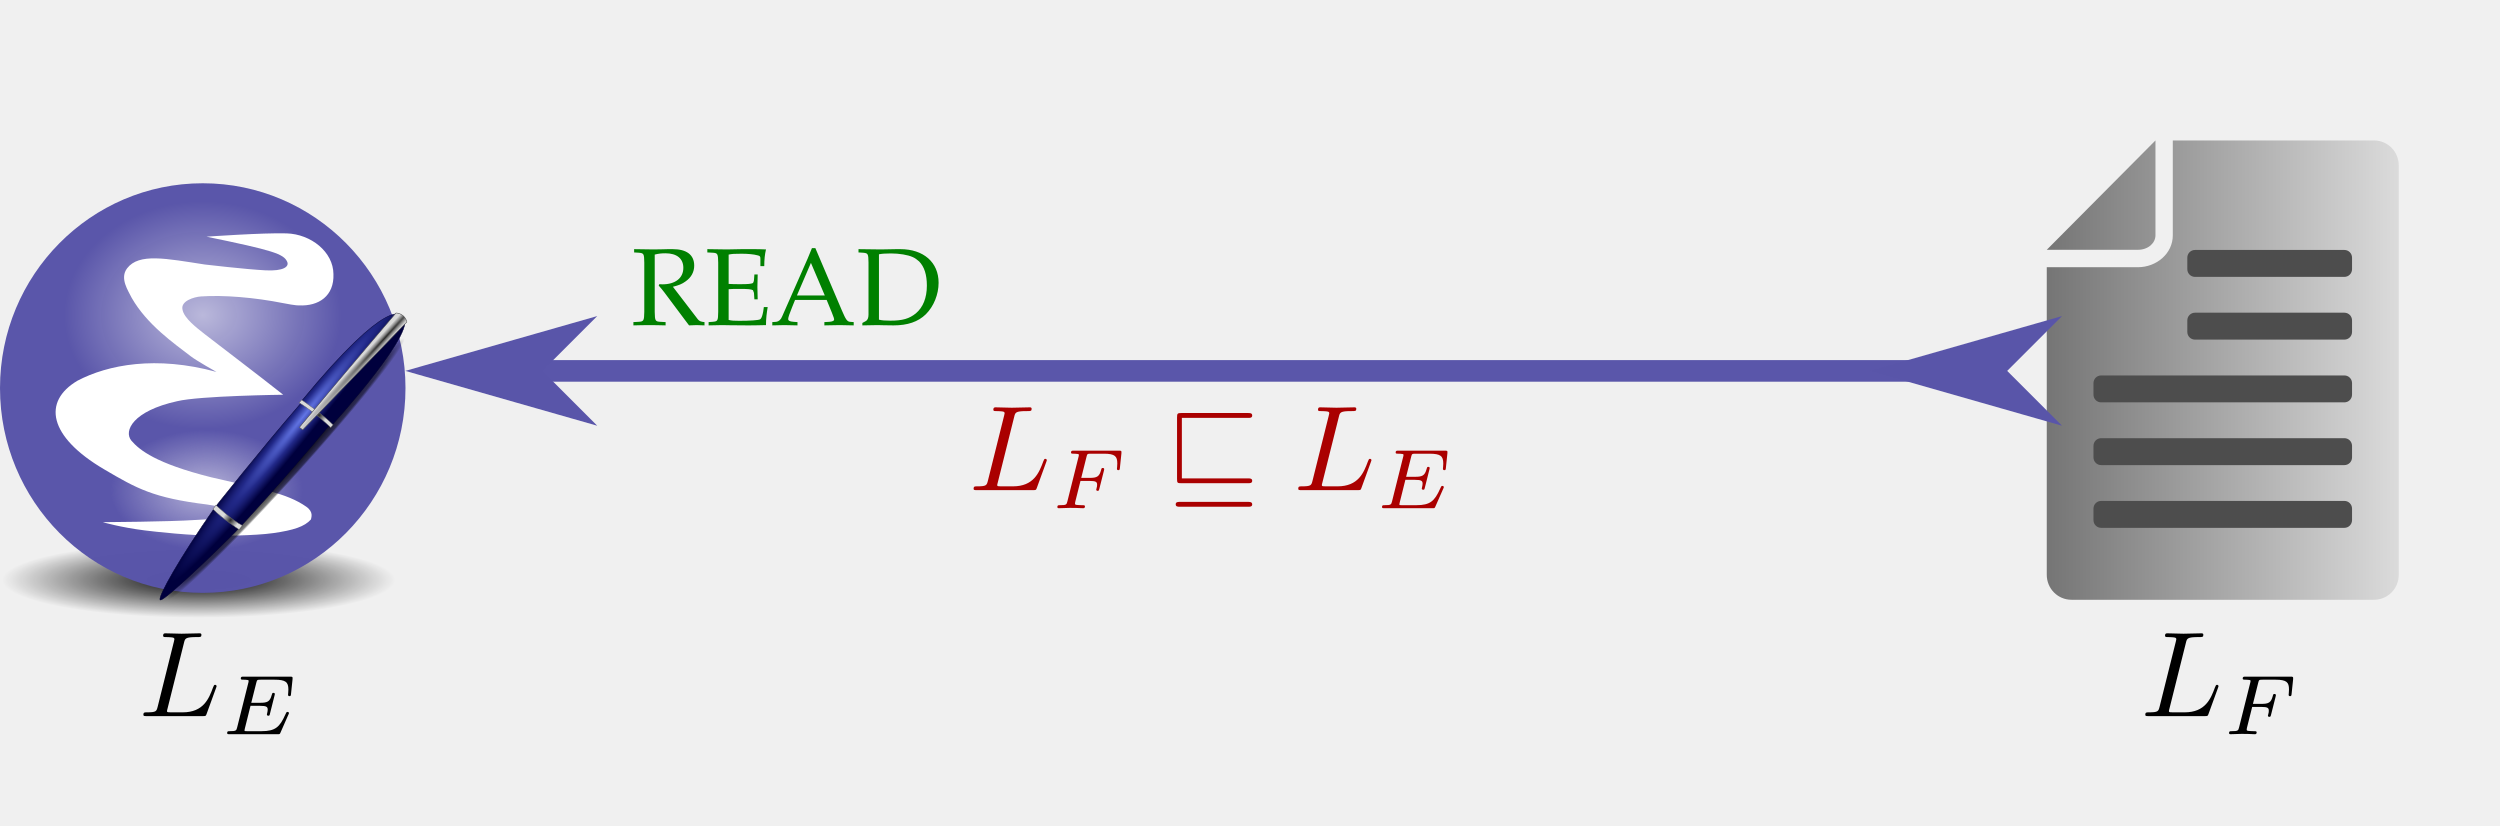
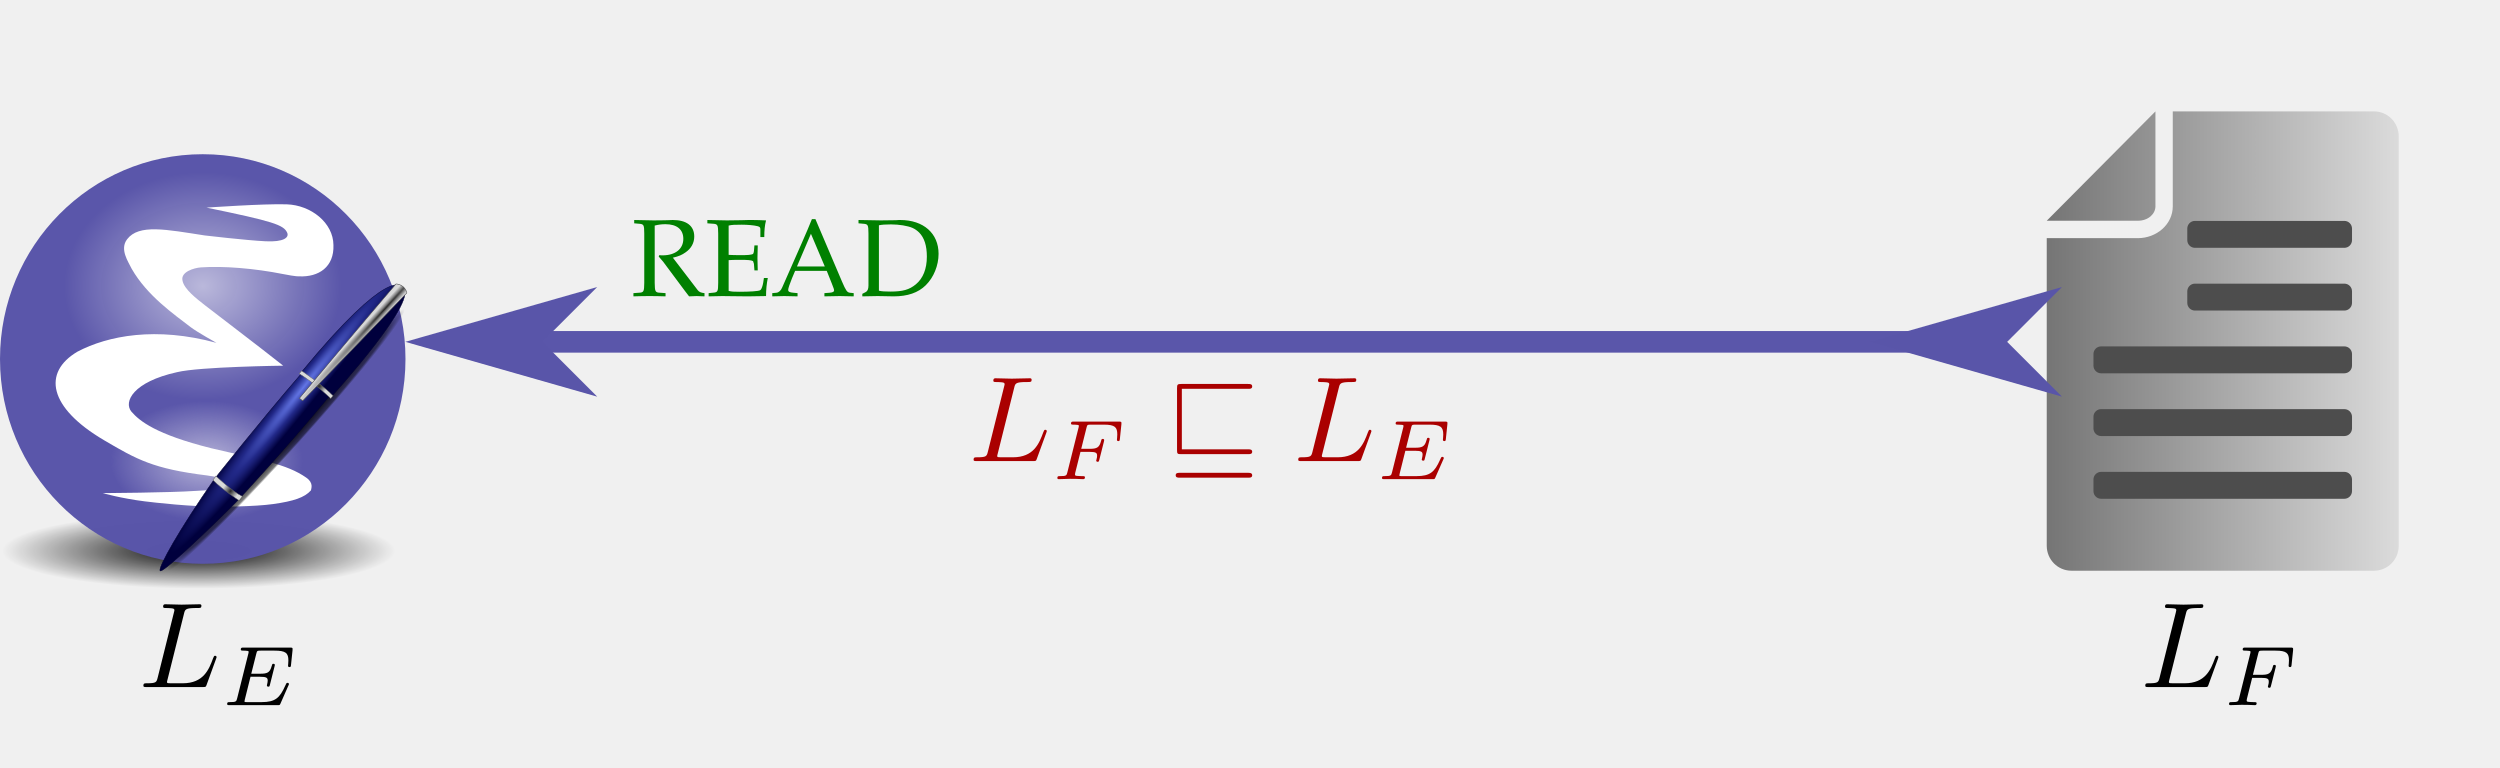
- <svg xmlns="http://www.w3.org/2000/svg" xmlns:xlink="http://www.w3.org/1999/xlink" width="273.115" height="90.21" preserveAspectRatio="xMinYMin meet" viewBox="0 0 273.021 90.198" id="svg2" version="1.1">
+ <svg xmlns="http://www.w3.org/2000/svg" xmlns:xlink="http://www.w3.org/1999/xlink" width="400.115" height="122.857" preserveAspectRatio="xMinYMin meet" viewBox="0 0 399.978 122.842" id="svg2" version="1.1">
  <defs id="defs4">
    <marker orient="auto" refY="0" refX="0" id="Arrow2Mstart" style="overflow:visible">
      <path id="path4274" style="font-size:12px;fill-rule:evenodd;stroke-width:0.625;stroke-linejoin:round" d="M 8.719,4.034 -2.207,0.016 8.719,-4.002 c -1.745,2.372 -1.735,5.617 -6e-7,8.035 z" transform="scale(0.6,0.6)" />
    </marker>
    <marker orient="auto" refY="0" refX="0" id="Arrow1Lstart" style="overflow:visible">
      <path id="path4250" d="M 0,0 5,-5 -12.5,0 5,5 0,0 z" style="fill-rule:evenodd;stroke:#000000;stroke-width:1pt;marker-start:none" transform="matrix(0.8,0,0,0.8,10,0)" />
    </marker>
    <marker orient="auto" refY="0" refX="0" id="Arrow1Mstart" style="overflow:visible">
      <path id="path4256" d="M 0,0 5,-5 -12.5,0 5,5 0,0 z" style="fill-rule:evenodd;stroke:#000000;stroke-width:1pt;marker-start:none" transform="matrix(0.4,0,0,0.4,4,0)" />
    </marker>
    <marker orient="auto" refY="0" refX="0" id="Arrow1Mend" style="overflow:visible">
      <path id="path4259" d="M 0,0 5,-5 -12.5,0 5,5 0,0 z" style="fill-rule:evenodd;stroke:#000000;stroke-width:1pt;marker-start:none" transform="matrix(-0.4,0,0,-0.4,-4,0)" />
    </marker>
    <marker orient="auto" refY="0" refX="0" id="Arrow1Lend" style="overflow:visible">
      <path id="path4253" d="M 0,0 5,-5 -12.5,0 5,5 0,0 z" style="fill-rule:evenodd;stroke:#000000;stroke-width:1pt;marker-start:none" transform="matrix(-0.8,0,0,-0.8,-10,0)" />
    </marker>
    <radialGradient gradientTransform="matrix(-0.1008165,-0.08087232,1.074531,-1.339525,13.84329,784.7929)" gradientUnits="userSpaceOnUse" xlink:href="#linearGradient3294" id="radialGradient3300" fy="356.623" fx="425.51" r="143.342" cy="356.623" cx="425.51" />
    <radialGradient gradientTransform="matrix(-1.249757,1.37983,-0.09628946,-0.07297448,674.3826,-70.59068)" gradientUnits="userSpaceOnUse" xlink:href="#linearGradient3284" id="radialGradient3290" fy="-158.178" fx="284.467" r="110.297" cy="-158.178" cx="284.467" />
    <radialGradient gradientTransform="matrix(-0.1339874,-0.1146812,0.3079048,-0.3597394,444.2359,395.0385)" gradientUnits="userSpaceOnUse" xlink:href="#linearGradient3274" id="radialGradient3280" fy="223.555" fx="510.585" r="132.283" cy="223.555" cx="510.585" />
    <radialGradient gradientTransform="matrix(0.4055116,-0.03344012,0.1034174,4.398869,177.2325,-1191.665)" gradientUnits="userSpaceOnUse" xlink:href="#linearGradient3262" id="radialGradient3268" fy="357.336" fx="354.517" r="33.712" cy="357.336" cx="354.517" />
    <radialGradient gradientTransform="matrix(-0.06556501,-0.05972176,1.687102,-1.85217,171.9077,540.5147)" gradientUnits="userSpaceOnUse" xlink:href="#linearGradient3242" id="radialGradient3248" fy="181.19" fx="418.456" r="63.069" cy="181.19" cx="418.456" />
    <radialGradient gradientTransform="matrix(0.414705,0.3300575,-0.5059004,0.6356454,448.4101,-65.39807)" gradientUnits="userSpaceOnUse" xlink:href="#linearGradient3202" id="radialGradient3238" fy="382.148" fx="283.507" r="17.677" cy="382.148" cx="283.507" />
    <radialGradient gradientTransform="matrix(0.414705,0.3300575,-0.5059004,0.6356454,346.9531,49.47959)" gradientUnits="userSpaceOnUse" xlink:href="#linearGradient3202" id="radialGradient3210" fy="390.452" fx="289.441" r="17.677" cy="390.452" cx="289.441" />
    <radialGradient gradientTransform="matrix(1,0,0,0.9121621,0,32.65495)" gradientUnits="userSpaceOnUse" xlink:href="#linearGradient4966" id="radialGradient4972" fy="371.764" fx="299.701" r="76.696" cy="371.764" cx="299.701" />
    <radialGradient gradientTransform="matrix(1,0,0,0.1854103,0,383.8849)" gradientUnits="userSpaceOnUse" xlink:href="#linearGradient4938" id="radialGradient4944" fy="471.262" fx="233.888" r="170.494" cy="471.262" cx="233.888" />
    <radialGradient gradientTransform="matrix(0.6817439,0,0,0.5905355,-3.852371,-28.93527)" gradientUnits="userSpaceOnUse" xlink:href="#linearGradient4898" id="radialGradient4892" fy="-108.969" fx="20.952" r="266.765" cy="-108.969" cx="20.952" />
    <linearGradient id="linearGradient4876">
      <stop offset="0" style="stop-color:#d3d2e8;stop-opacity:1" id="stop4878" />
      <stop offset="1" style="stop-color:#5955a9;stop-opacity:0.992" id="stop4880" />
    </linearGradient>
    <linearGradient id="linearGradient4898">
      <stop offset="0" style="stop-color:#bab8db;stop-opacity:1" id="stop4900" />
      <stop offset="1" style="stop-color:#5955a9;stop-opacity:0.992" id="stop4902" />
    </linearGradient>
    <linearGradient id="linearGradient4938">
      <stop offset="0" style="stop-color:#000000;stop-opacity:1" id="stop4940" />
      <stop offset="1" style="stop-color:#000000;stop-opacity:0" id="stop4942" />
    </linearGradient>
    <linearGradient id="linearGradient4966">
      <stop offset="0" style="stop-color:#b6b3d8;stop-opacity:1" id="stop4968" />
      <stop offset="1" style="stop-color:#b6b3d8;stop-opacity:0" id="stop4970" />
    </linearGradient>
    <linearGradient id="linearGradient3202">
      <stop offset="0" style="stop-color:#2b2b2b;stop-opacity:1" id="stop3204" />
      <stop offset="0.5" style="stop-color:#828383;stop-opacity:1" id="stop3250" />
      <stop offset="1" style="stop-color:#dadbdb;stop-opacity:1" id="stop3206" />
    </linearGradient>
    <linearGradient id="linearGradient3242">
      <stop offset="0" style="stop-color:#282828;stop-opacity:1" id="stop3244" />
      <stop offset="0.393" style="stop-color:#808080;stop-opacity:1" id="stop3252" />
      <stop offset="1" style="stop-color:#d9d9d9;stop-opacity:1" id="stop3246" />
    </linearGradient>
    <linearGradient id="linearGradient3262">
      <stop offset="0" style="stop-color:#000000;stop-opacity:1" id="stop3264" />
      <stop offset="1" style="stop-color:#000000;stop-opacity:0" id="stop3266" />
    </linearGradient>
    <linearGradient id="linearGradient3274">
      <stop offset="0" style="stop-color:#000000;stop-opacity:1" id="stop3276" />
      <stop offset="1" style="stop-color:#000000;stop-opacity:0" id="stop3278" />
    </linearGradient>
    <linearGradient id="linearGradient3284">
      <stop offset="0" style="stop-color:#000000;stop-opacity:1" id="stop3286" />
      <stop offset="0.848" style="stop-color:#000000;stop-opacity:0.498" id="stop3292" />
      <stop offset="1" style="stop-color:#000000;stop-opacity:0" id="stop3288" />
    </linearGradient>
    <linearGradient id="linearGradient3294">
      <stop offset="0" style="stop-color:#6376e6;stop-opacity:1" id="stop3296" />
      <stop offset="0.501" style="stop-color:#222989;stop-opacity:1" id="stop3302" />
      <stop offset="1" style="stop-color:#00003d;stop-opacity:1" id="stop3298" />
    </linearGradient>
    <linearGradient id="grey_gradient" gradientTransform="scale(0.8774578,1.139656)" x1="26.639" y1="9.859" x2="119.237" y2="9.859" gradientUnits="userSpaceOnUse">
      <stop offset="0" style="stop-color:#dbdbdb;stop-opacity:1" id="stop3630-72-7" />
      <stop offset="1" style="stop-color:#757575;stop-opacity:1" id="stop3632-7-2" />
    </linearGradient>
    <marker orient="auto" refY="0" refX="0" id="Arrow1MendE" style="overflow:visible">
      <path id="path5117" d="M 0,0 5,-5 -12.5,0 5,5 0,0 z" style="fill:#008000;fill-rule:evenodd;stroke:#008000;stroke-width:1pt;marker-start:none" transform="matrix(-0.4,0,0,-0.4,-4,0)" />
    </marker>
    <marker orient="auto" refY="0" refX="0" id="Arrow1MendE2" style="overflow:visible">
      <path id="path5331" d="M 0,0 5,-5 -12.5,0 5,5 0,0 z" style="fill:#5955a9;fill-rule:evenodd;stroke:#5955a9;stroke-width:1pt;marker-start:none" transform="matrix(-0.4,0,0,-0.4,-4,0)" />
    </marker>
    <marker orient="auto" refY="0" refX="0" id="Arrow1Mstartx" style="overflow:visible">
      <path id="path7862" d="M 0,0 5,-5 -12.5,0 5,5 0,0 z" style="fill:#5955a9;fill-rule:evenodd;stroke:#5955a9;stroke-width:1pt;marker-start:none" transform="matrix(0.4,0,0,0.4,4,0)" />
    </marker>
    <marker orient="auto" refY="0" refX="0" id="Arrow1Mstartm" style="overflow:visible">
      <path id="path7865" d="M 0,0 5,-5 -12.5,0 5,5 0,0 z" style="fill:#5955a9;fill-rule:evenodd;stroke:#5955a9;stroke-width:1pt;marker-start:none" transform="matrix(0.4,0,0,0.4,4,0)" />
    </marker>
  </defs>
  <g id="layer1" transform="translate(-71.07711,-341.8482)">
-     <g id="g3205" transform="matrix(0.09375,0,0,0.09375,71.00046,361.7996)">
+     <g id="g3205" transform="matrix(0.1373442,0,0,0.1373442,70.96482,366.4276)">
      <path style="fill:url(#radialGradient4944);fill-opacity:1;stroke:#7b0000;stroke-width:0;stroke-miterlimit:4;stroke-opacity:1;stroke-dasharray:none" id="path4912" transform="matrix(1.343465,0,0,1.393443,-81.88687,-193.706)" d="m 404.382,471.262 c 0.019,17.461 -76.319,31.618 -170.494,31.618 -94.175,0 -170.513,-14.157 -170.494,-31.618 -0.019,-17.461 76.319,-31.618 170.494,-31.618 94.175,0 170.513,14.157 170.494,31.618 z" />
      <path style="fill:url(#radialGradient4892);fill-opacity:1;stroke:#7b0000;stroke-width:0;stroke-miterlimit:4;stroke-opacity:1;stroke-dasharray:none" id="path4864" transform="matrix(0.8855031,0,0,0.8392166,227.8022,232.6491)" d="m 277.197,7.985 c 0,157.045 -119.435,284.354 -266.765,284.354 -147.33,0 -266.765,-127.31 -266.765,-284.354 0,-157.045 119.435,-284.354 266.765,-284.354 147.33,0 266.765,127.31 266.765,284.354 z" />
      <path style="fill:url(#radialGradient4972);fill-opacity:1;stroke:#7b0000;stroke-width:0;stroke-miterlimit:4;stroke-opacity:1;stroke-dasharray:none" id="path4946" transform="matrix(1.459459,0,0,1,-195.7411,-13.47368)" d="m 376.398,371.764 c 0.012,38.645 -34.33,69.979 -76.696,69.979 -42.367,0 -76.708,-31.334 -76.696,-69.979 -0.012,-38.645 34.33,-69.979 76.696,-69.979 42.367,0 76.708,31.334 76.696,69.979 l 0,0 z" />
      <path style="fill:#ffffff;fill-opacity:1;fill-rule:evenodd;stroke:#000000;stroke-width:0;stroke-linecap:butt;stroke-linejoin:miter;stroke-miterlimit:4;stroke-opacity:1;stroke-dasharray:none" id="path4839" d="m 120.527,395.602 c 0,0 21.008,6.1 48.972,9.587 11.325,1.412 54.413,6.348 87.449,6.219 0,0 40.236,0.046 62.445,-3.109 23.239,-3.301 36.405,-7.514 43.732,-15.922 0.191,-2.005 3.537,-8.539 -5.497,-14.841 -23.094,-16.111 -52.95,-20.52 -110.941,-34.292 -64.127,-16.123 -83.291,-31.561 -92.865,-42.735 -9.077,-11.198 1.704,-34.454 53.377,-45.862 26.162,-6.367 123.603,-7.536 123.603,-7.536 -27.955,-22.195 -80.438,-61.931 -91.165,-70.381 -9.409,-7.411 -24.57,-18.785 -26.2,-28.948 -2.199,-9.894 13.375,-14.657 21.62,-15.207 26.567,-1.832 62.844,1.283 95.09,7.695 16.209,3.223 19.055,2.748 19.055,2.748 23.085,1.099 41.041,-10.993 40.125,-36.46 -0.183,-25.834 -26.012,-46.549 -54.599,-47.453 -26.92,-0.852 -93.258,3.848 -93.258,3.848 77.318,15.94 89.958,20.008 93.991,29.315 2.382,5.497 -3.979,10.962 -25.284,9.894 -23.195,-1.162 -70.722,-6.779 -70.722,-6.779 -45.255,-6.962 -76.768,-13.558 -90.51,4.397 -8.977,11.73 1.283,26.017 5.313,34.445 17.955,31.33 49.004,52.825 68.707,67.974 7.413,5.7 30.048,18.322 30.048,18.322 -70.356,-19.238 -126.42,-8.428 -161.965,10.26 -40.858,24.185 -33.869,64.997 30.964,103.152 38.293,22.536 57.359,33.362 120.055,41.059 36.647,5.843 42.108,8.234 41.829,11.285 -0.392,4.295 -43.376,5.922 -55.19,6.737 -30.057,2.073 -107.789,2.591 -108.178,2.591 z" />
      <rect style="fill:none;display:none" id="rect4772" y="0.201" x="0.171" height="512" width="512" />
      <g style="display:none" id="g4788">
        <g style="display:inline" id="g4790" />
      </g>
      <g style="display:none" id="g4806">
        <g style="display:inline" id="g4808">
          <path style="fill:#050505;display:none" id="path4810" d="m 349.098,256.651 c -0.265,-0.254 37.637,27.605 39.421,25.012 6.362,-9.252 82.046,-93.137 84.784,-116.236 0.242,-2.003 -0.516,-4.096 -0.516,-4.096 0,0 -1.19,-0.144 -6.325,-4.314 -2.692,-2.192 -5.483,-4.581 -5.483,-4.581 -16.054,0.998 -57.885,41.559 -111.062,103.568" />
        </g>
      </g>
      <g style="stroke:none" id="g4796">
        <g style="stroke:none" id="g4800" />
      </g>
      <g id="g4820">
        <path style="fill:#4d4d4d" id="path4824" d="m 279.476,404.243 c -0.007,-0.004 -7.446,-4.112 -16.804,-11.401 l 0,0 c -8.082,-6.285 -13.538,-12.214 -13.544,-12.22 l 0,0 -0.122,-0.133 3.646,-4.669 0.157,-0.205 0.169,0.197 c 0.017,0.01 5.4,6.295 13.725,12.78 l 0,0 c 7.913,6.157 16.594,10.586 16.612,10.595 l 0,0 0.229,0.117 -3.911,5.026 -0.157,-0.087 0,0 z m -16.542,-11.737 c 8.545,6.656 15.469,10.644 16.589,11.275 l 0,0 3.372,-4.334 c -1.423,-0.743 -9.253,-4.919 -16.453,-10.521 l 0,0 c -7.504,-5.845 -12.637,-11.533 -13.614,-12.645 l 0,0 -3.264,4.184 c 0.849,0.905 6.01,6.32 13.37,12.041 l 0,0 z" />
      </g>
      <g id="g4774" />
      <rect style="fill:url(#radialGradient3290);fill-opacity:1;stroke:#4a4a4a;stroke-width:0;stroke-miterlimit:4;stroke-opacity:1;stroke-dasharray:none" id="rect3282" y="112.053" x="129.889" height="389.888" width="378.895" />
      <path style="fill:url(#radialGradient3300);fill-opacity:1;fill-rule:evenodd;stroke:#000030;stroke-width:0.5;stroke-linecap:butt;stroke-linejoin:miter;stroke-miterlimit:4;stroke-opacity:1;stroke-dasharray:none" id="path3254" d="m 279.419,402.429 c 0,0 53.227,-57.104 105.326,-119.984 l 2.276,0.703 c 0,0 108.049,-118.413 81.619,-128 0,0 -13.215,-26.17 -116.858,99.757 l -0.199,1.89 c -47.82,55.149 -100.953,122.39 -100.953,122.39 -41.041,58.996 -65.409,102.602 -63.393,106.816 2.74,5.728 92.342,-82.998 92.183,-83.572 z" />
      <path style="fill:url(#radialGradient3210);fill-opacity:1;fill-rule:evenodd;stroke:#606060;stroke-width:0.5;stroke-linecap:butt;stroke-linejoin:miter;stroke-miterlimit:4;stroke-opacity:1;stroke-dasharray:none" id="path2430" d="m 248.889,380.284 c 11.634,11.909 30.597,24.002 30.597,24.002 l 3.756,-4.764 c -12.868,-6.725 -30.781,-23.818 -30.781,-23.818 l -3.573,4.58 z" />
      <path style="fill:url(#radialGradient3238);fill-opacity:1;fill-rule:evenodd;stroke:#606060;stroke-width:0.5;stroke-linecap:butt;stroke-linejoin:miter;stroke-miterlimit:4;stroke-opacity:1;stroke-dasharray:none" id="path3236" d="m 349.522,256.429 c 20.52,13.1 36.644,28.948 36.644,28.948 l 2.748,-3.206 C 377.969,270.59 352.228,253.071 352.228,253.071 l -2.706,3.358 z" />
      <path style="fill:url(#radialGradient3248);fill-opacity:1;fill-rule:evenodd;stroke:#4a4a4a;stroke-width:0.6;stroke-linecap:butt;stroke-linejoin:miter;stroke-miterlimit:4;stroke-opacity:1;stroke-dasharray:none" id="path3240" d="m 462.247,151.811 c 10.81,0.916 12.642,10.443 12.642,10.443 -49.286,51.301 -121.474,125.871 -121.474,125.871 l -3.664,-3.115 C 413.327,208.792 462.247,151.811 462.247,151.811" />
    </g>
-     <g id="g3298" transform="matrix(-0.4732143,0,0,0.4754464,344.1579,351.847)">
+     <g id="g3298" transform="matrix(-0.6932612,0,0,0.6965313,471.1417,351.847)">
      <rect style="opacity:0;color:#000000;fill:url(#linearGradient2855-7);fill-opacity:1;fill-rule:nonzero;stroke:none;stroke-width:0.964;marker:none;visibility:visible;display:inline;overflow:visible;enable-background:accumulate" id="rect3872" y="0" x="0" ry="0" rx="0" height="128" width="128" />
      <path style="color:#000000;fill:url(#grey_gradient);fill-opacity:1;fill-rule:nonzero;stroke:none;stroke-width:0.964;marker:none;visibility:visible;display:inline;overflow:visible;enable-background:accumulate" id="rect3034" d="m 29.094,11.236 c -3.184,0 -5.719,2.566 -5.719,5.75 l 0,94.029 c 0,3.184 2.535,5.75 5.719,5.75 l 69.812,0 c 3.184,0 5.719,-2.566 5.719,-5.75 l 0,-70.654 -21.031,0 c -4.306,0 -8.062,-3.141 -8.062,-7.312 l 0,-21.812 z m 50.438,0 0,21.812 c 0,1.714 1.632,3.312 4.062,3.312 l 21.031,0 z" />
      <rect style="color:#000000;fill:#4d4d4d;fill-opacity:1;fill-rule:nonzero;stroke:none;stroke-width:0.964;marker:none;visibility:visible;display:inline;overflow:visible;enable-background:accumulate" id="rect2987" y="36.397" x="34.157" ry="1.767" rx="1.767" height="6.185" width="38.026" />
      <rect style="color:#000000;fill:#4d4d4d;fill-opacity:1;fill-rule:nonzero;stroke:none;stroke-width:0.964;marker:none;visibility:visible;display:inline;overflow:visible;enable-background:accumulate" id="rect2999" y="65.226" x="34.157" ry="1.767" rx="1.767" height="6.185" width="59.686" />
      <rect style="color:#000000;fill:#4d4d4d;fill-opacity:1;fill-rule:nonzero;stroke:none;stroke-width:0.964;marker:none;visibility:visible;display:inline;overflow:visible;enable-background:accumulate" id="rect3001" y="50.811" x="34.157" ry="1.767" rx="1.767" height="6.185" width="38.026" />
      <rect style="color:#000000;fill:#4d4d4d;fill-opacity:1;fill-rule:nonzero;stroke:none;stroke-width:0.964;marker:none;visibility:visible;display:inline;overflow:visible;enable-background:accumulate" id="rect3003" y="79.64" x="34.157" ry="1.767" rx="1.767" height="6.185" width="59.686" />
      <rect style="color:#000000;fill:#4d4d4d;fill-opacity:1;fill-rule:nonzero;stroke:none;stroke-width:0.964;marker:none;visibility:visible;display:inline;overflow:visible;enable-background:accumulate" id="rect3005" y="94.054" x="34.157" ry="1.767" rx="1.767" height="6.185" width="59.686" />
    </g>
-     <path style="fill:#5955a9;fill-opacity:0.992;stroke:#5955a9;stroke-width:2.359;stroke-linecap:butt;stroke-linejoin:miter;stroke-miterlimit:4;stroke-opacity:0.992;stroke-dasharray:none;marker-start:url(#Arrow1Mstartx);marker-mid:none;marker-end:url(#Arrow1Mstartm)" d="m 120,382.362 160,0" id="path4691" />
-     <g id="g3215" transform="matrix(0.25,0,0,0.25,11.6737,330.6994)">
+     <path style="fill:#5955a9;fill-opacity:0.992;stroke:#5955a9;stroke-width:3.456;stroke-linecap:butt;stroke-linejoin:miter;stroke-miterlimit:4;stroke-opacity:0.992;stroke-dasharray:none;marker-start:url(#Arrow1Mstartx);marker-mid:none;marker-end:url(#Arrow1Mstartm)" d="m 142.749,396.552 234.401,0" id="path4691" />
+     <g id="g3215" transform="matrix(0.3662512,0,0,0.3662512,-15.94917,320.8657)">
      <g word-spacing="normal" letter-spacing="normal" font-size-adjust="none" font-stretch="normal" font-weight="normal" font-variant="normal" font-style="normal" stroke-miterlimit="10.433" xml:space="preserve" transform="matrix(1.062992,0,0,-1.062992,-186.0236,789.2717)" id="content" style="font-style:normal;font-variant:normal;font-weight:normal;font-stretch:normal;letter-spacing:normal;word-spacing:normal;text-anchor:start;fill:none;stroke:#000000;stroke-linecap:butt;stroke-linejoin:miter;stroke-miterlimit:10.433;stroke-opacity:1;stroke-dasharray:none;stroke-dashoffset:0">
        <path id="path3218" d="m 474.16,436.34 0.04,0.16 0.04,0.16 0.04,0.15 0.04,0.15 0.04,0.13 0.05,0.13 0.05,0.13 0.05,0.11 0.06,0.12 0.06,0.1 0.08,0.1 0.08,0.09 0.09,0.09 0.1,0.08 0.11,0.08 0.12,0.07 0.13,0.06 0.15,0.06 0.16,0.06 0.18,0.05 0.09,0.02 0.1,0.02 0.1,0.02 0.11,0.02 0.11,0.02 0.11,0.02 0.12,0.02 0.13,0.01 0.13,0.01 0.14,0.02 0.14,0.01 0.14,0.01 0.15,0.01 0.16,0.01 0.16,0.01 0.17,0.01 0.17,0 0.18,0.01 0.18,0 0.19,0.01 0.2,0 0.2,0 0.21,0 0.22,0 c 1.49,0 1.89,0 1.89,0.96 0,0.59 -0.54,0.59 -0.79,0.59 -1.66,0 -5.74,-0.16 -7.38,-0.16 -1.5,0 -5.14,0.16 -6.62,0.16 -0.36,0 -0.96,0 -0.96,-1 0,-0.55 0.46,-0.55 1.39,-0.55 0.11,0 1.05,0 1.91,-0.09 0.89,-0.11 1.34,-0.16 1.34,-0.8 0,-0.2 -0.06,-0.36 -0.2,-0.95 l -6.67,-26.75 c -0.5,-1.95 -0.61,-2.34 -4.55,-2.34 -0.84,0 -1.34,0 -1.34,-1 0,-0.55 0.45,-0.55 1.34,-0.55 h 23.08 c 1.19,0 1.23,0 1.55,0.84 l 3.92,10.77 c 0.2,0.55 0.2,0.64 0.2,0.7 0,0.19 -0.14,0.55 -0.59,0.55 -0.46,0 -0.5,-0.25 -0.85,-1.05 -1.7,-4.59 -3.89,-10.26 -12.51,-10.26 h -4.67 c -0.71,0 -0.8,0 -1.1,0.04 -0.5,0.05 -0.65,0.1 -0.65,0.5 0,0.14 0,0.25 0.25,1.14 z" style="fill:#000000;stroke-width:0" />
        <path id="path3220" d="m 517.07,406.81 0.01,0.02 0.01,0.02 0.01,0.02 0.01,0.02 0.01,0.02 0.01,0.02 0.01,0.02 0.01,0.01 0,0.02 0.01,0.02 0.02,0.03 0.01,0.03 0.01,0.03 0.01,0.03 0.01,0.03 0.01,0.02 0.01,0.03 0.01,0.02 0,0.02 0.01,0.02 0.01,0.02 0,0.02 0,0.01 0.01,0.02 0,0.01 0,0.01 0.01,0.02 0,0.01 0,0.01 0,0.01 0,0 0,0.01 0,0.01 0,0 0,0.01 0,0 0,0 c 0,0.22 -0.14,0.5 -0.59,0.5 -0.08,0 -0.25,0 -0.39,-0.14 -0.06,-0.08 -0.11,-0.11 -0.52,-1.01 -2.26,-5.02 -4.04,-6.77 -9.73,-6.77 h -5.92 c -1.08,0 -1.11,0.05 -1.11,0.36 0,0.03 0,0.2 0.14,0.72 l 2.33,9.34 h 3.9 c 2.75,0 3.17,-0.45 3.17,-1.61 0,-0.37 -0.11,-0.96 -0.25,-1.56 -0.09,-0.31 -0.09,-0.34 -0.09,-0.42 0,-0.06 0.03,-0.48 0.59,-0.48 0.49,0 0.52,0.17 0.66,0.76 l 1.92,7.64 c 0.1,0.41 0.1,0.49 0.1,0.52 0,0.34 -0.27,0.48 -0.6,0.48 -0.45,0 -0.48,-0.17 -0.69,-0.9 -0.73,-2.72 -1.78,-3.18 -4.73,-3.18 h -3.67 l 2.09,8.3 c 0.28,1.08 0.31,1.19 1.78,1.19 h 5.68 c 4.57,0 5.71,-0.94 5.71,-4.05 0,-0.91 -0.14,-1.95 -0.14,-2.12 0,-0.29 0.11,-0.6 0.6,-0.6 0.53,0 0.56,0.31 0.62,0.91 l 0.63,6.06 c 0.11,1.05 -0.13,1.05 -1,1.05 h -19.17 c -0.69,0 -1.11,0 -1.11,-0.77 0,-0.48 0.37,-0.48 1.15,-0.48 0.55,0 0.69,0 1.31,-0.08 0.71,-0.06 0.77,-0.13 0.77,-0.48 0,-0.24 -0.09,-0.6 -0.14,-0.77 l -4.56,-18.22 c -0.35,-1.36 -0.38,-1.61 -3.1,-1.61 -0.62,0 -1.04,0 -1.04,-0.76 0,-0.49 0.42,-0.49 1.04,-0.49 h 19.69 c 0.86,0 0.91,0 1.19,0.63 z" style="fill:#000000;stroke-width:0" />
      </g>
    </g>
    <flowRoot xml:space="preserve" id="flowRoot3342" style="font-size:12px;font-style:normal;font-variant:normal;font-weight:500;font-stretch:normal;text-align:center;line-height:125%;letter-spacing:0px;word-spacing:0px;text-anchor:middle;fill:#000000;fill-opacity:1;stroke:none;font-family:URW Palladio L;-inkscape-font-specification:URW Palladio L Medium">
      <flowRegion id="flowRegion3344">
        <rect id="rect3346" width="56.922" height="24.749" x="6.718" y="132.447" />
      </flowRegion>
      <flowPara id="flowPara3348" />
    </flowRoot>
-     <g transform="matrix(0.25,0,0,0.25,230.3458,330.6994)" id="g3474">
+     <g transform="matrix(0.3662512,0,0,0.3662512,304.4066,320.8657)" id="g3474">
      <g style="font-style:normal;font-variant:normal;font-weight:normal;font-stretch:normal;letter-spacing:normal;word-spacing:normal;text-anchor:start;fill:none;stroke:#000000;stroke-linecap:butt;stroke-linejoin:miter;stroke-miterlimit:10.433;stroke-opacity:1;stroke-dasharray:none;stroke-dashoffset:0" id="g3476" transform="matrix(1.062992,0,0,-1.062992,-186.0236,789.2717)" xml:space="preserve" stroke-miterlimit="10.433" font-style="normal" font-variant="normal" font-weight="normal" font-stretch="normal" font-size-adjust="none" letter-spacing="normal" word-spacing="normal">
        <path style="fill:#000000;stroke-width:0" d="m 474.16,436.34 0.04,0.16 0.04,0.16 0.04,0.15 0.04,0.15 0.04,0.13 0.05,0.13 0.05,0.13 0.05,0.11 0.06,0.12 0.06,0.1 0.08,0.1 0.08,0.09 0.09,0.09 0.1,0.08 0.11,0.08 0.12,0.07 0.13,0.06 0.15,0.06 0.16,0.06 0.18,0.05 0.09,0.02 0.1,0.02 0.1,0.02 0.11,0.02 0.11,0.02 0.11,0.02 0.12,0.02 0.13,0.01 0.13,0.01 0.14,0.02 0.14,0.01 0.14,0.01 0.15,0.01 0.16,0.01 0.16,0.01 0.17,0.01 0.17,0 0.18,0.01 0.18,0 0.19,0.01 0.2,0 0.2,0 0.21,0 0.22,0 c 1.49,0 1.89,0 1.89,0.96 0,0.59 -0.54,0.59 -0.79,0.59 -1.66,0 -5.74,-0.16 -7.38,-0.16 -1.5,0 -5.14,0.16 -6.62,0.16 -0.36,0 -0.96,0 -0.96,-1 0,-0.55 0.46,-0.55 1.39,-0.55 0.11,0 1.05,0 1.91,-0.09 0.89,-0.11 1.34,-0.16 1.34,-0.8 0,-0.2 -0.06,-0.36 -0.2,-0.95 l -6.67,-26.75 c -0.5,-1.95 -0.61,-2.34 -4.55,-2.34 -0.84,0 -1.34,0 -1.34,-1 0,-0.55 0.45,-0.55 1.34,-0.55 h 23.08 c 1.19,0 1.23,0 1.55,0.84 l 3.92,10.77 c 0.2,0.55 0.2,0.64 0.2,0.7 0,0.19 -0.14,0.55 -0.59,0.55 -0.46,0 -0.5,-0.25 -0.85,-1.05 -1.7,-4.59 -3.89,-10.26 -12.51,-10.26 h -4.67 c -0.71,0 -0.8,0 -1.1,0.04 -0.5,0.05 -0.65,0.1 -0.65,0.5 0,0.14 0,0.25 0.25,1.14 z" id="path3478" />
        <path style="fill:#000000;stroke-width:0" d="m 501.4,409.98 h 3.72 c 2.66,0 3.11,-0.42 3.11,-1.56 0,-0.53 0,-0.6 -0.25,-1.58 -0.06,-0.2 -0.11,-0.31 -0.11,-0.41 0,-0.36 0.25,-0.53 0.59,-0.53 0.46,0 0.5,0.17 0.68,0.8 l 1.87,7.39 c 0.03,0.11 0.14,0.62 0.14,0.7 0,0.35 -0.25,0.52 -0.59,0.52 -0.49,0 -0.52,-0.2 -0.69,-0.83 -0.7,-2.72 -1.72,-3.25 -4.67,-3.25 h -3.49 l 2.19,8.75 c 0.28,1.08 0.31,1.19 1.78,1.19 h 5.33 c 4.64,0 5.52,-1.11 5.52,-4.02 0,-1.14 -0.14,-1.87 -0.14,-2.15 0,-0.29 0.09,-0.6 0.59,-0.6 0.52,0 0.55,0.31 0.62,0.91 l 0.63,6.06 c 0.09,1.05 -0.14,1.05 -1.01,1.05 h -18.61 c -0.66,0 -1.11,0 -1.11,-0.77 0,-0.48 0.42,-0.48 1.11,-0.48 0.04,0 0.7,0 1.32,-0.08 0.74,-0.06 0.8,-0.13 0.8,-0.48 0,-0.24 -0.09,-0.6 -0.14,-0.77 l -4.56,-18.22 c -0.35,-1.36 -0.38,-1.61 -3.1,-1.61 -0.59,0 -1.04,0 -1.04,-0.73 0,-0.35 0.23,-0.52 0.56,-0.52 1,0 3.58,0.14 4.59,0.14 l 2.69,-0.03 c 0.91,0 1.88,-0.11 2.75,-0.11 0.23,0 0.77,0 0.77,0.77 0,0.48 -0.43,0.48 -1.22,0.48 -0.08,0 -0.94,0 -1.82,0.08 -0.73,0.06 -1.07,0.09 -1.07,0.59 0,0.14 0,0.24 0.09,0.63 z" id="path3480" />
      </g>
    </g>
-     <text id="text3105" y="377.362" x="140" style="font-size:12px;font-style:normal;font-variant:normal;font-weight:500;font-stretch:normal;text-align:start;line-height:125%;letter-spacing:0px;word-spacing:0px;text-anchor:start;fill:#008000;fill-opacity:1;stroke:none;font-family:URW Palladio L;-inkscape-font-specification:URW Palladio L Medium" xml:space="preserve">
-       <tspan y="377.362" x="140" id="tspan3107">READ</tspan>
+     <text id="text3105" y="389.227" x="172.049" style="font-size:17.58px;font-style:normal;font-variant:normal;font-weight:500;font-stretch:normal;text-align:start;line-height:125%;letter-spacing:0px;word-spacing:0px;text-anchor:start;fill:#008000;fill-opacity:1;stroke:none;font-family:URW Palladio L;-inkscape-font-specification:URW Palladio L Medium" xml:space="preserve">
+       <tspan y="389.227" x="172.049" id="tspan3107">READ</tspan>
    </text>
-     <g id="g3229" transform="matrix(0.25,0,0,0.25,102.3598,306.014)" style="fill:#aa0000">
+     <g id="g3229" transform="matrix(0.3662512,0,0,0.3662512,116.9063,284.7014)" style="fill:#aa0000">
      <g word-spacing="normal" letter-spacing="normal" font-size-adjust="none" font-stretch="normal" font-weight="normal" font-variant="normal" font-style="normal" stroke-miterlimit="10.433" xml:space="preserve" transform="matrix(1.062992,0,0,-1.062992,-186.0236,789.2717)" id="g3231" style="font-style:normal;font-variant:normal;font-weight:normal;font-stretch:normal;letter-spacing:normal;word-spacing:normal;text-anchor:start;fill:#aa0000;stroke:#000000;stroke-linecap:butt;stroke-linejoin:miter;stroke-miterlimit:10.433;stroke-opacity:1;stroke-dasharray:none;stroke-dashoffset:0">
        <path id="path3233" d="m 474.16,436.34 0.04,0.16 0.04,0.16 0.04,0.15 0.04,0.15 0.04,0.13 0.05,0.13 0.05,0.13 0.05,0.11 0.06,0.12 0.06,0.1 0.08,0.1 0.08,0.09 0.09,0.09 0.1,0.08 0.11,0.08 0.12,0.07 0.13,0.06 0.15,0.06 0.16,0.06 0.18,0.05 0.09,0.02 0.1,0.02 0.1,0.02 0.11,0.02 0.11,0.02 0.11,0.02 0.12,0.02 0.13,0.01 0.13,0.01 0.14,0.02 0.14,0.01 0.14,0.01 0.15,0.01 0.16,0.01 0.16,0.01 0.17,0.01 0.17,0 0.18,0.01 0.18,0 0.19,0.01 0.2,0 0.2,0 0.21,0 0.22,0 c 1.49,0 1.89,0 1.89,0.96 0,0.59 -0.54,0.59 -0.79,0.59 -1.66,0 -5.74,-0.16 -7.38,-0.16 -1.5,0 -5.14,0.16 -6.62,0.16 -0.36,0 -0.96,0 -0.96,-1 0,-0.55 0.46,-0.55 1.39,-0.55 0.11,0 1.05,0 1.91,-0.09 0.89,-0.11 1.34,-0.16 1.34,-0.8 0,-0.2 -0.06,-0.36 -0.2,-0.95 l -6.67,-26.75 c -0.5,-1.95 -0.61,-2.34 -4.55,-2.34 -0.84,0 -1.34,0 -1.34,-1 0,-0.55 0.45,-0.55 1.34,-0.55 h 23.08 c 1.19,0 1.23,0 1.55,0.84 l 3.92,10.77 c 0.2,0.55 0.2,0.64 0.2,0.7 0,0.19 -0.14,0.55 -0.59,0.55 -0.46,0 -0.5,-0.25 -0.85,-1.05 -1.7,-4.59 -3.89,-10.26 -12.51,-10.26 h -4.67 c -0.71,0 -0.8,0 -1.1,0.04 -0.5,0.05 -0.65,0.1 -0.65,0.5 0,0.14 0,0.25 0.25,1.14 z" style="fill:#aa0000;stroke-width:0" />
        <path id="path3235" d="m 501.4,409.98 h 3.72 c 2.66,0 3.11,-0.42 3.11,-1.56 0,-0.53 0,-0.6 -0.25,-1.58 -0.06,-0.2 -0.11,-0.31 -0.11,-0.41 0,-0.36 0.25,-0.53 0.59,-0.53 0.46,0 0.5,0.17 0.68,0.8 l 1.87,7.39 c 0.03,0.11 0.14,0.62 0.14,0.7 0,0.35 -0.25,0.52 -0.59,0.52 -0.49,0 -0.52,-0.2 -0.69,-0.83 -0.7,-2.72 -1.72,-3.25 -4.67,-3.25 h -3.49 l 2.19,8.75 c 0.28,1.08 0.31,1.19 1.78,1.19 h 5.33 c 4.64,0 5.52,-1.11 5.52,-4.02 0,-1.14 -0.14,-1.87 -0.14,-2.15 0,-0.29 0.09,-0.6 0.59,-0.6 0.52,0 0.55,0.31 0.62,0.91 l 0.63,6.06 c 0.09,1.05 -0.14,1.05 -1.01,1.05 h -18.61 c -0.66,0 -1.11,0 -1.11,-0.77 0,-0.48 0.42,-0.48 1.11,-0.48 0.04,0 0.7,0 1.32,-0.08 0.74,-0.06 0.8,-0.13 0.8,-0.48 0,-0.24 -0.09,-0.6 -0.14,-0.77 l -4.56,-18.22 c -0.35,-1.36 -0.38,-1.61 -3.1,-1.61 -0.59,0 -1.04,0 -1.04,-0.73 0,-0.35 0.23,-0.52 0.56,-0.52 1,0 3.58,0.14 4.59,0.14 l 2.69,-0.03 c 0.91,0 1.88,-0.11 2.75,-0.11 0.23,0 0.77,0 0.77,0.77 0,0.48 -0.43,0.48 -1.22,0.48 -0.08,0 -0.94,0 -1.82,0.08 -0.73,0.06 -1.07,0.09 -1.07,0.59 0,0.14 0,0.24 0.09,0.63 z" style="fill:#aa0000;stroke-width:0" />
        <path id="path3237" d="m 570.23,435.89 0.16,0 0.15,0 0.16,0 0.08,0.01 0.08,0 0.07,0.01 0.08,0.01 0.07,0.01 0.07,0.01 0.07,0.01 0.07,0.02 0.06,0.02 0.07,0.02 0.06,0.03 0.06,0.02 0.05,0.04 0.06,0.03 0.04,0.04 0.05,0.04 0.04,0.05 0.04,0.05 0.02,0.03 0.02,0.02 0.01,0.03 0.02,0.03 0.01,0.03 0.01,0.04 0.02,0.03 0.01,0.04 0.01,0.03 0,0.04 0.01,0.04 0.01,0.04 0,0.04 0,0.05 0.01,0.04 0,0.05 c 0,1 -0.91,1 -1.75,1 h -27.35 c -1.61,0 -1.79,-0.21 -1.79,-1.8 v -25.25 c 0,-1.66 0.14,-1.8 1.73,-1.8 h 27.41 c 0.84,0 1.75,0 1.75,1 0,0.99 -0.96,0.99 -1.8,0.99 h -27.11 v 24.86 z" style="fill:#aa0000;stroke-width:0" />
        <path id="path3239" d="m 570.23,399.37 0.16,0 0.15,0 0.16,0.01 0.08,0 0.08,0.01 0.07,0 0.08,0.01 0.07,0.01 0.07,0.01 0.07,0.02 0.07,0.01 0.06,0.02 0.07,0.03 0.06,0.02 0.06,0.03 0.05,0.03 0.06,0.04 0.04,0.03 0.05,0.05 0.04,0.04 0.04,0.05 0.02,0.03 0.02,0.03 0.01,0.03 0.02,0.03 0.01,0.03 0.01,0.03 0.02,0.04 0.01,0.03 0.01,0.04 0,0.04 0.01,0.03 0.01,0.04 0,0.05 0,0.04 0.01,0.04 0,0.05 c 0,1 -1.05,1 -1.8,1 h -27.86 c -0.8,0 -1.78,0 -1.78,-1 0,-1 0.89,-1 1.73,-1 z" style="fill:#aa0000;stroke-width:0" />
        <path id="path3241" d="m 607.6,436.34 0.04,0.16 0.04,0.16 0.04,0.15 0.04,0.15 0.04,0.13 0.05,0.13 0.04,0.13 0.06,0.11 0.06,0.12 0.06,0.1 0.07,0.1 0.08,0.09 0.09,0.09 0.1,0.08 0.11,0.08 0.12,0.07 0.14,0.06 0.15,0.06 0.16,0.06 0.17,0.05 0.1,0.02 0.1,0.02 0.1,0.02 0.1,0.02 0.12,0.02 0.11,0.02 0.12,0.02 0.13,0.01 0.13,0.01 0.13,0.02 0.14,0.01 0.15,0.01 0.15,0.01 0.16,0.01 0.16,0.01 0.16,0.01 0.18,0 0.18,0.01 0.18,0 0.19,0.01 0.2,0 0.2,0 0.21,0 0.22,0 c 1.48,0 1.89,0 1.89,0.96 0,0.59 -0.55,0.59 -0.8,0.59 -1.65,0 -5.73,-0.16 -7.37,-0.16 -1.5,0 -5.14,0.16 -6.63,0.16 -0.36,0 -0.95,0 -0.95,-1 0,-0.55 0.45,-0.55 1.39,-0.55 0.11,0 1.05,0 1.91,-0.09 0.89,-0.11 1.34,-0.16 1.34,-0.8 0,-0.2 -0.06,-0.36 -0.2,-0.95 l -6.68,-26.75 c -0.5,-1.95 -0.6,-2.34 -4.54,-2.34 -0.84,0 -1.34,0 -1.34,-1 0,-0.55 0.45,-0.55 1.34,-0.55 h 23.08 c 1.18,0 1.23,0 1.54,0.84 l 3.92,10.77 c 0.21,0.55 0.21,0.64 0.21,0.7 0,0.19 -0.14,0.55 -0.59,0.55 -0.46,0 -0.5,-0.25 -0.85,-1.05 -1.7,-4.59 -3.89,-10.26 -12.52,-10.26 h -4.67 c -0.7,0 -0.79,0 -1.09,0.04 -0.5,0.05 -0.66,0.1 -0.66,0.5 0,0.14 0,0.25 0.25,1.14 z" style="fill:#aa0000;stroke-width:0" />
        <path id="path3243" d="m 650.52,406.81 0.01,0.02 0.01,0.02 0.01,0.02 0,0.02 0.01,0.02 0.01,0.02 0.01,0.02 0.01,0.01 0.01,0.02 0,0.02 0.02,0.03 0.01,0.03 0.01,0.03 0.01,0.03 0.01,0.03 0.01,0.02 0.01,0.03 0.01,0.02 0.01,0.02 0,0.02 0.01,0.02 0,0.02 0.01,0.01 0,0.02 0,0.01 0.01,0.01 0,0.02 0,0.01 0,0.01 0,0.01 0,0 0,0.01 0,0.01 0,0 0,0.01 0,0 0,0 c 0,0.22 -0.14,0.5 -0.59,0.5 -0.08,0 -0.25,0 -0.39,-0.14 -0.06,-0.08 -0.11,-0.11 -0.52,-1.01 -2.26,-5.02 -4.04,-6.77 -9.73,-6.77 h -5.92 c -1.08,0 -1.11,0.05 -1.11,0.36 0,0.03 0,0.2 0.14,0.72 l 2.33,9.34 h 3.9 c 2.75,0 3.18,-0.45 3.18,-1.61 0,-0.37 -0.11,-0.96 -0.25,-1.56 -0.1,-0.31 -0.1,-0.34 -0.1,-0.42 0,-0.06 0.03,-0.48 0.6,-0.48 0.48,0 0.51,0.17 0.65,0.76 l 1.92,7.64 c 0.1,0.41 0.1,0.49 0.1,0.52 0,0.34 -0.27,0.48 -0.6,0.48 -0.45,0 -0.48,-0.17 -0.68,-0.9 -0.74,-2.72 -1.78,-3.18 -4.74,-3.18 h -3.67 l 2.09,8.3 c 0.28,1.08 0.32,1.19 1.78,1.19 h 5.68 c 4.58,0 5.72,-0.94 5.72,-4.05 0,-0.91 -0.14,-1.95 -0.14,-2.12 0,-0.29 0.1,-0.6 0.59,-0.6 0.53,0 0.56,0.31 0.62,0.91 l 0.63,6.06 c 0.11,1.05 -0.13,1.05 -1,1.05 h -19.17 c -0.69,0 -1.11,0 -1.11,-0.77 0,-0.48 0.37,-0.48 1.15,-0.48 0.55,0 0.69,0 1.32,-0.08 0.7,-0.06 0.76,-0.13 0.76,-0.48 0,-0.24 -0.09,-0.6 -0.14,-0.77 l -4.56,-18.22 c -0.35,-1.36 -0.38,-1.61 -3.09,-1.61 -0.63,0 -1.05,0 -1.05,-0.76 0,-0.49 0.42,-0.49 1.05,-0.49 h 19.68 c 0.86,0 0.91,0 1.19,0.63 z" style="fill:#aa0000;stroke-width:0" />
      </g>
    </g>
  </g>
</svg>
